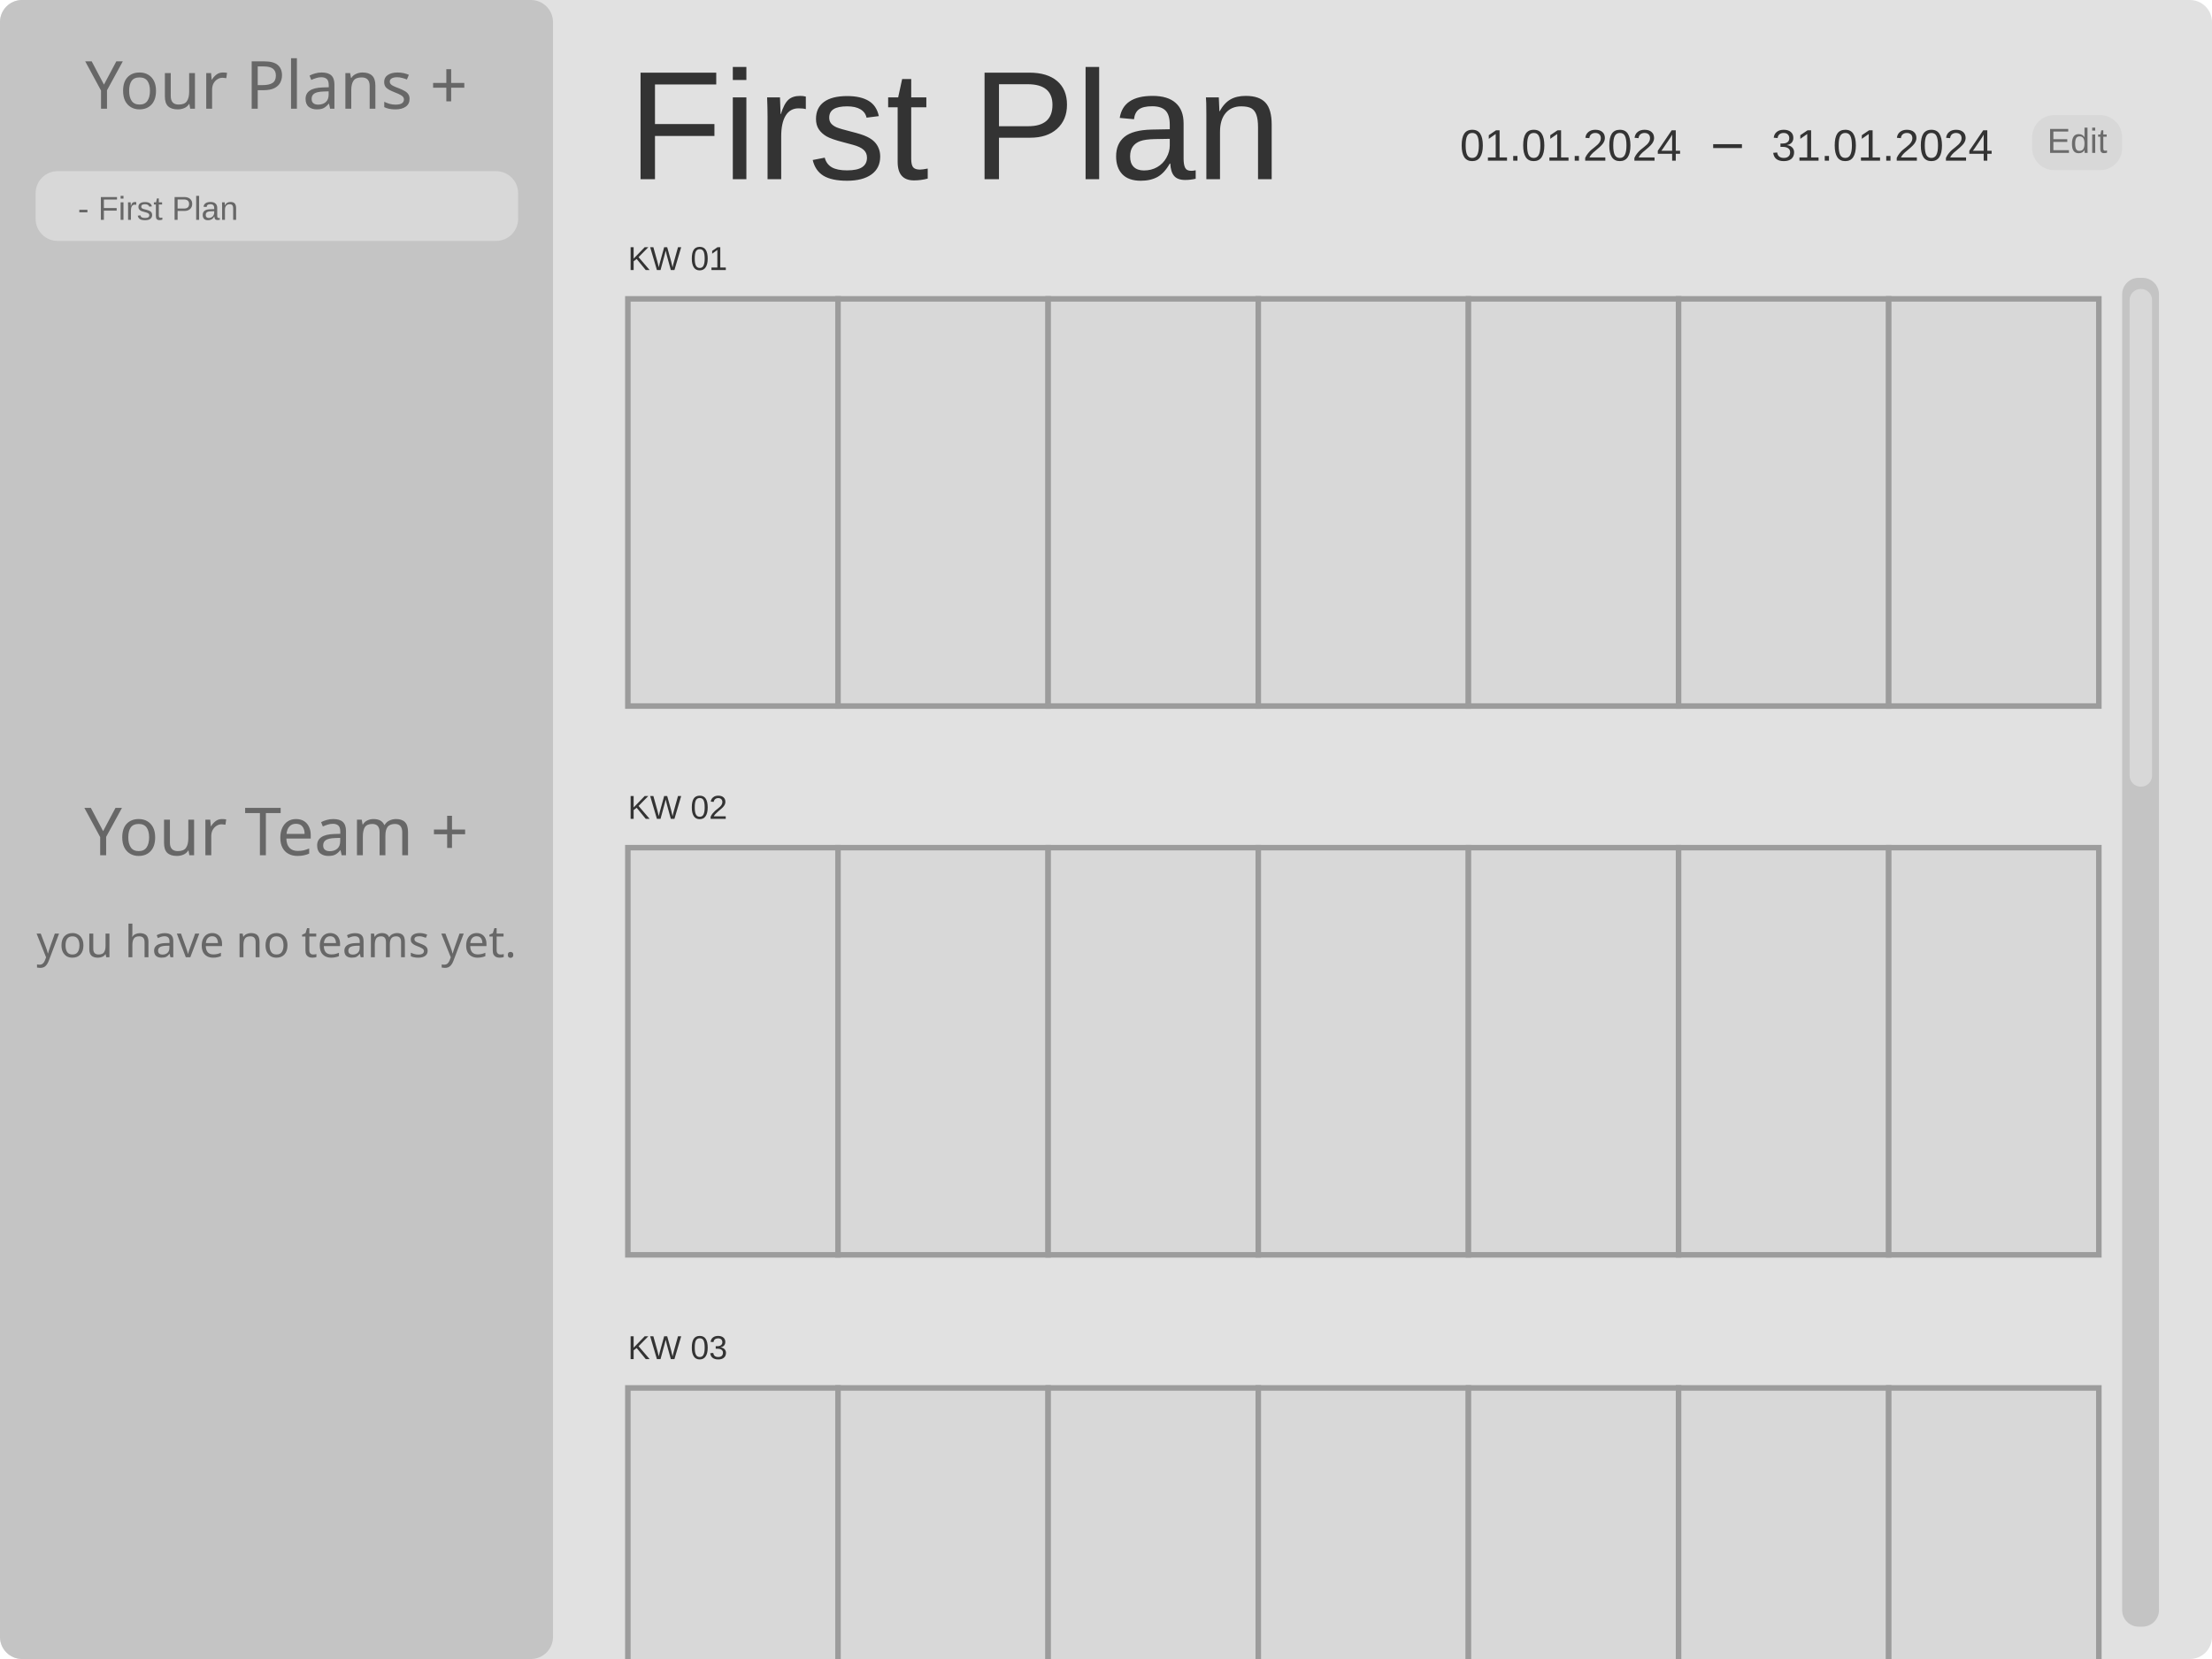
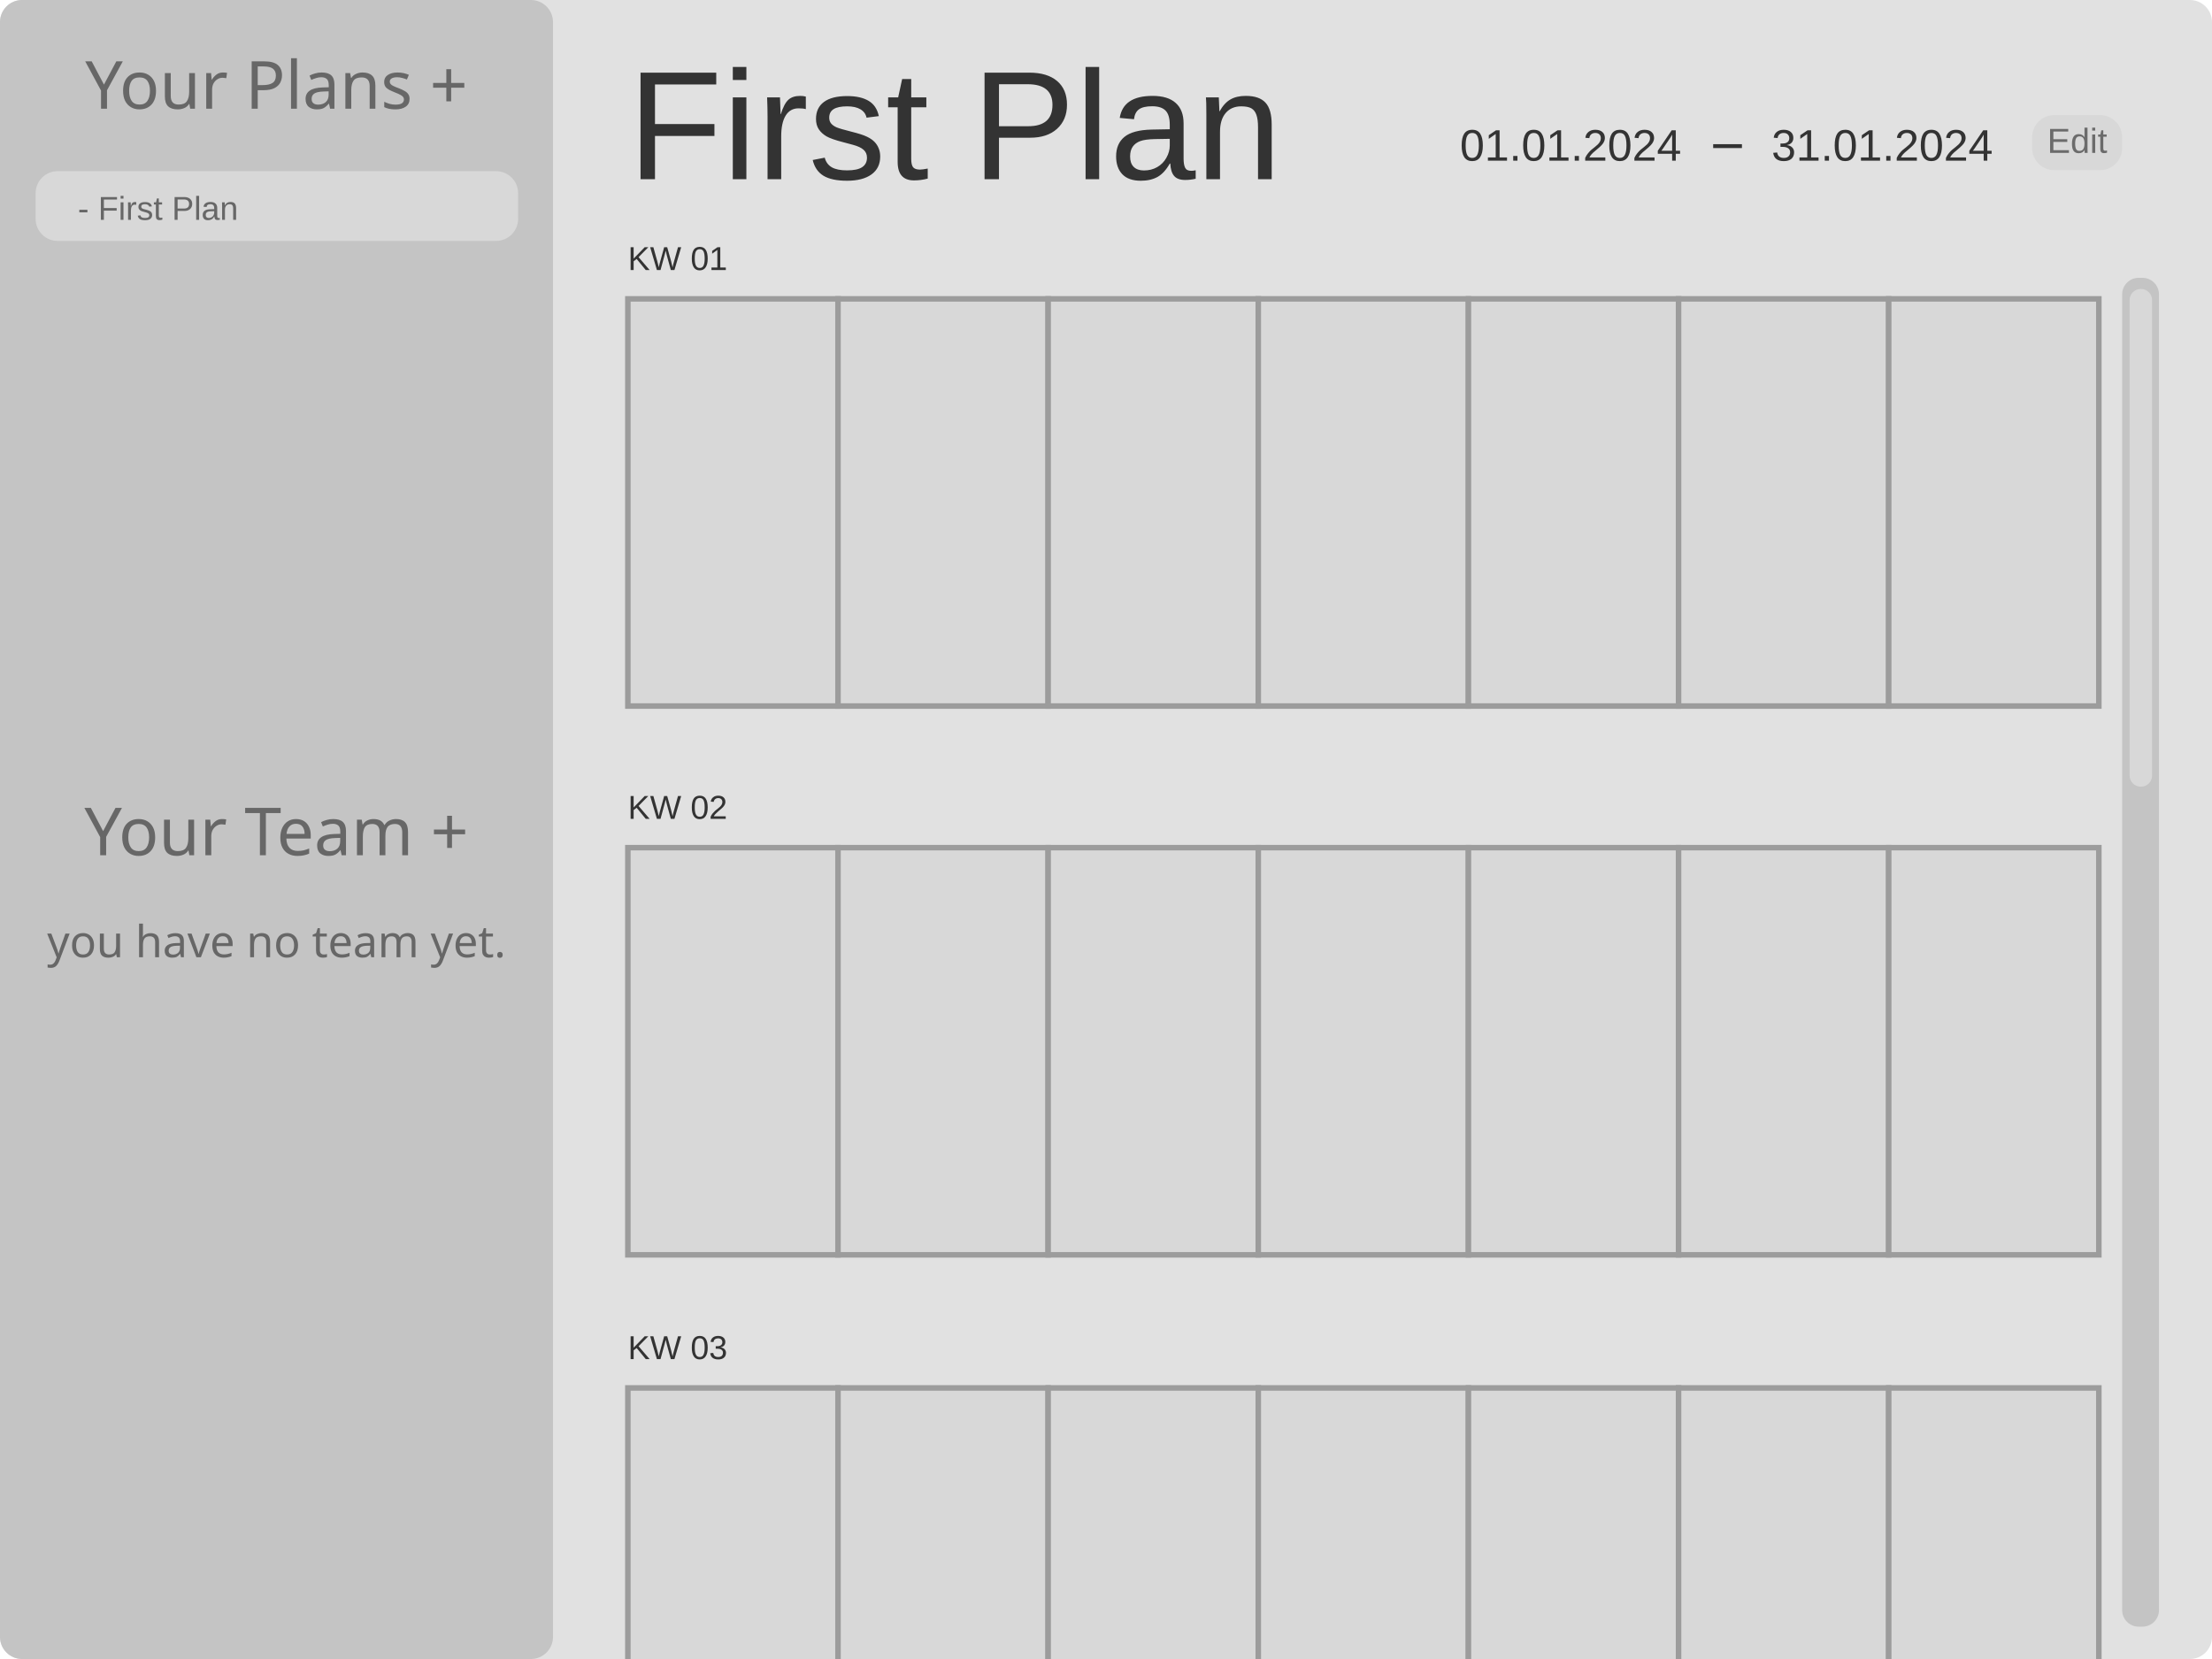
<svg xmlns="http://www.w3.org/2000/svg" style="width: 100%; height: 500px" viewBox="0 0 400 300" fill="none">
  <rect width="400px" height="300px" rx="4px" fill="#e1e1e1ff" x="0px" y="0px" />
  <rect x="0" y="0" width="100" height="300" rx="4" fill="#c4c4c4ff" />
  <rect x="6.438" y="30.946" width="87.255" height="12.622" style="fill: rgb(216, 216, 216); stroke-linecap: round;" rx="4" ry="4" />
  <text x="50" y="15" fill="#676767ff" font-family="system-ui, sans-serif" font-size="12" text-anchor="middle" dominant-baseline="central" style="white-space: pre;">Your Plans +</text>
  <text x="50" y="150" fill="#676767ff" font-family="system-ui, sans-serif" font-size="12" text-anchor="middle" dominant-baseline="central" style="white-space: pre;">Your Team +</text>
-   <text x="50" y="170" fill="#676767ff" font-family="system-ui, sans-serif" font-size="8" text-anchor="middle" dominant-baseline="central" style="white-space: pre;">you have no teams yet.</text>
+   <text x="50" y="170" fill="#676767ff" font-family="system-ui, sans-serif" font-size="8" text-anchor="middle" dominant-baseline="central" style="white-space: pre;">you have no team yet.</text>
  <text style="fill: rgb(103, 103, 103); font-family: Arial, sans-serif; font-size: 6px; white-space: pre;" x="14.076" y="39.754">- First Plan</text>
  <text style="white-space: pre; fill: rgb(51, 51, 51); font-family: Arial, sans-serif; font-size: 28px;" x="113.536" y="32.402">First Plan</text>
  <text style="white-space: pre; fill: rgb(51, 51, 51); font-family: Arial, sans-serif; font-size: 28px;" x="291.409" y="28.673" transform="matrix(0.761812, 0, 0, 0.321326, 86.84526, 19.60057)">-</text>
  <text style="fill: rgb(51, 51, 51); font-family: Arial, sans-serif; font-size: 8px; white-space: pre;" x="264.002" y="29.058">01.01.2024</text>
  <text style="fill: rgb(51, 51, 51); font-family: Arial, sans-serif; font-size: 8px; white-space: pre;" x="320.339" y="29.058">31.01.2024</text>
  <rect x="367.472" y="20.81" width="16.279" height="9.964" style="stroke-linecap: round; fill: rgb(216, 216, 216);" rx="4" ry="4" />
  <text style="fill: rgb(107, 107, 107); font-family: Arial, sans-serif; font-size: 6.3px; white-space: pre;" x="370.206" y="27.644">Edit</text>
  <rect x="113.536" y="54.044" width="38" height="73.632" style="fill: rgb(216, 216, 216); stroke: rgb(156, 156, 156);" />
  <rect x="151.536" y="54.044" width="38" height="73.632" style="fill: rgb(216, 216, 216); stroke: rgb(156, 156, 156);" />
  <rect x="189.536" y="54.044" width="38" height="73.632" style="fill: rgb(216, 216, 216); stroke: rgb(156, 156, 156);" />
  <rect x="227.536" y="54.044" width="38" height="73.632" style="fill: rgb(216, 216, 216); stroke: rgb(156, 156, 156);" />
  <rect x="265.536" y="54.044" width="38" height="73.632" style="fill: rgb(216, 216, 216); stroke: rgb(156, 156, 156);" />
  <rect x="303.536" y="54.044" width="38" height="73.632" style="fill: rgb(216, 216, 216); stroke: rgb(156, 156, 156);" />
  <rect x="341.536" y="54.044" width="38" height="73.632" style="fill: rgb(216, 216, 216); stroke: rgb(156, 156, 156);" />
  <text style="fill: rgb(51, 51, 51); font-family: Arial, sans-serif; font-size: 6px; white-space: pre;" x="113.536" y="48.831">KW 01</text>
  <rect x="113.536" y="153.283" width="38" height="73.632" style="fill: rgb(216, 216, 216); stroke: rgb(156, 156, 156);" />
  <rect x="151.536" y="153.283" width="38" height="73.632" style="fill: rgb(216, 216, 216); stroke: rgb(156, 156, 156);" />
  <rect x="189.536" y="153.283" width="38" height="73.632" style="fill: rgb(216, 216, 216); stroke: rgb(156, 156, 156);" />
  <rect x="227.536" y="153.283" width="38" height="73.632" style="fill: rgb(216, 216, 216); stroke: rgb(156, 156, 156);" />
  <rect x="265.536" y="153.283" width="38" height="73.632" style="fill: rgb(216, 216, 216); stroke: rgb(156, 156, 156);" />
  <rect x="303.536" y="153.283" width="38" height="73.632" style="fill: rgb(216, 216, 216); stroke: rgb(156, 156, 156);" />
  <rect x="341.536" y="153.283" width="38" height="73.632" style="fill: rgb(216, 216, 216); stroke: rgb(156, 156, 156);" />
  <text style="fill: rgb(51, 51, 51); font-family: Arial, sans-serif; font-size: 6px; white-space: pre;" x="113.536" y="148.07">KW 02</text>
  <rect x="113.536" y="250.98" width="38" height="73.632" style="fill: rgb(216, 216, 216); stroke: rgb(156, 156, 156);" />
  <rect x="151.536" y="250.98" width="38" height="73.632" style="fill: rgb(216, 216, 216); stroke: rgb(156, 156, 156);" />
  <rect x="189.536" y="250.98" width="38" height="73.632" style="fill: rgb(216, 216, 216); stroke: rgb(156, 156, 156);" />
  <rect x="227.536" y="250.98" width="38" height="73.632" style="fill: rgb(216, 216, 216); stroke: rgb(156, 156, 156);" />
  <rect x="265.536" y="250.98" width="38" height="73.632" style="fill: rgb(216, 216, 216); stroke: rgb(156, 156, 156);" />
  <rect x="303.536" y="250.98" width="38" height="73.632" style="fill: rgb(216, 216, 216); stroke: rgb(156, 156, 156);" />
  <rect x="341.536" y="250.98" width="38" height="73.632" style="fill: rgb(216, 216, 216); stroke: rgb(156, 156, 156);" />
  <text style="fill: rgb(51, 51, 51); font-family: Arial, sans-serif; font-size: 6px; white-space: pre;" x="113.536" y="245.767">KW 03</text>
  <rect y="300" width="400" height="36.672" style="fill: rgb(255, 255, 255);" />
  <rect x="383.751" y="50.237" width="6.663" height="243.917" style="fill: rgb(196, 196, 196); stroke-linecap: round;" rx="3" ry="3" />
  <rect x="385.104" y="52.254" width="4.057" height="90" style="stroke-linecap: round; fill: rgb(216, 216, 216);" rx="2" ry="2" />
</svg>
